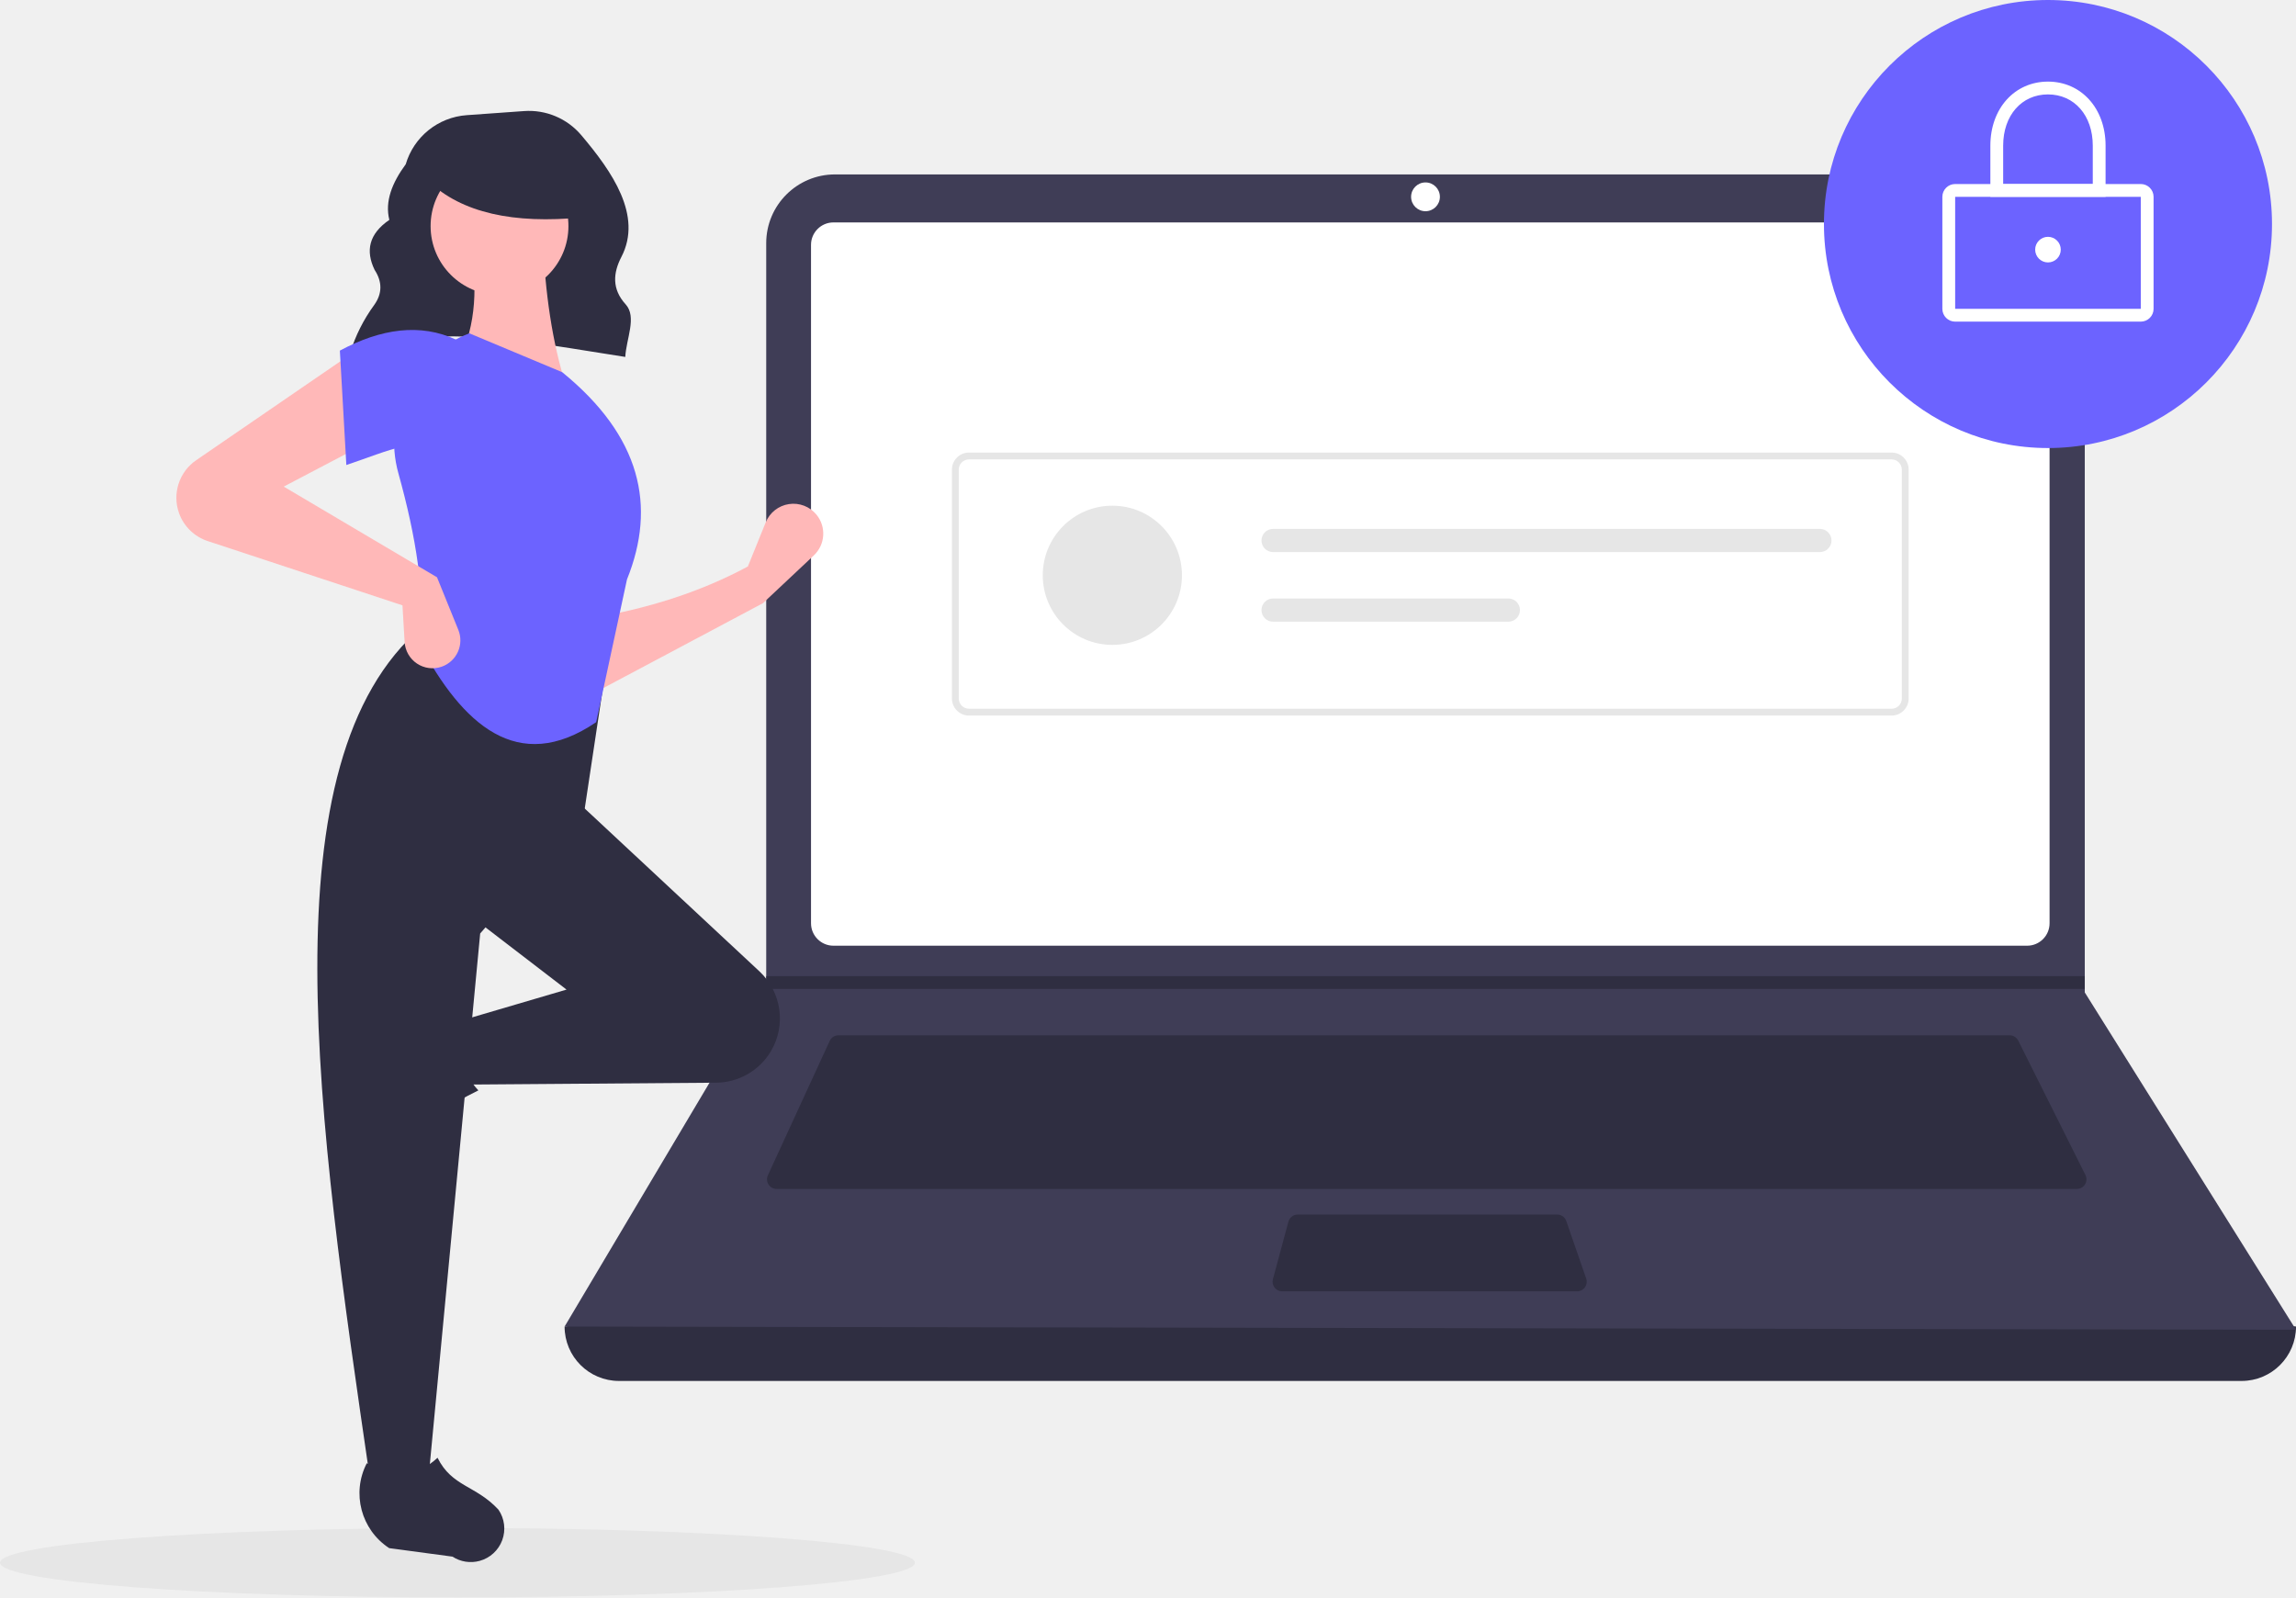
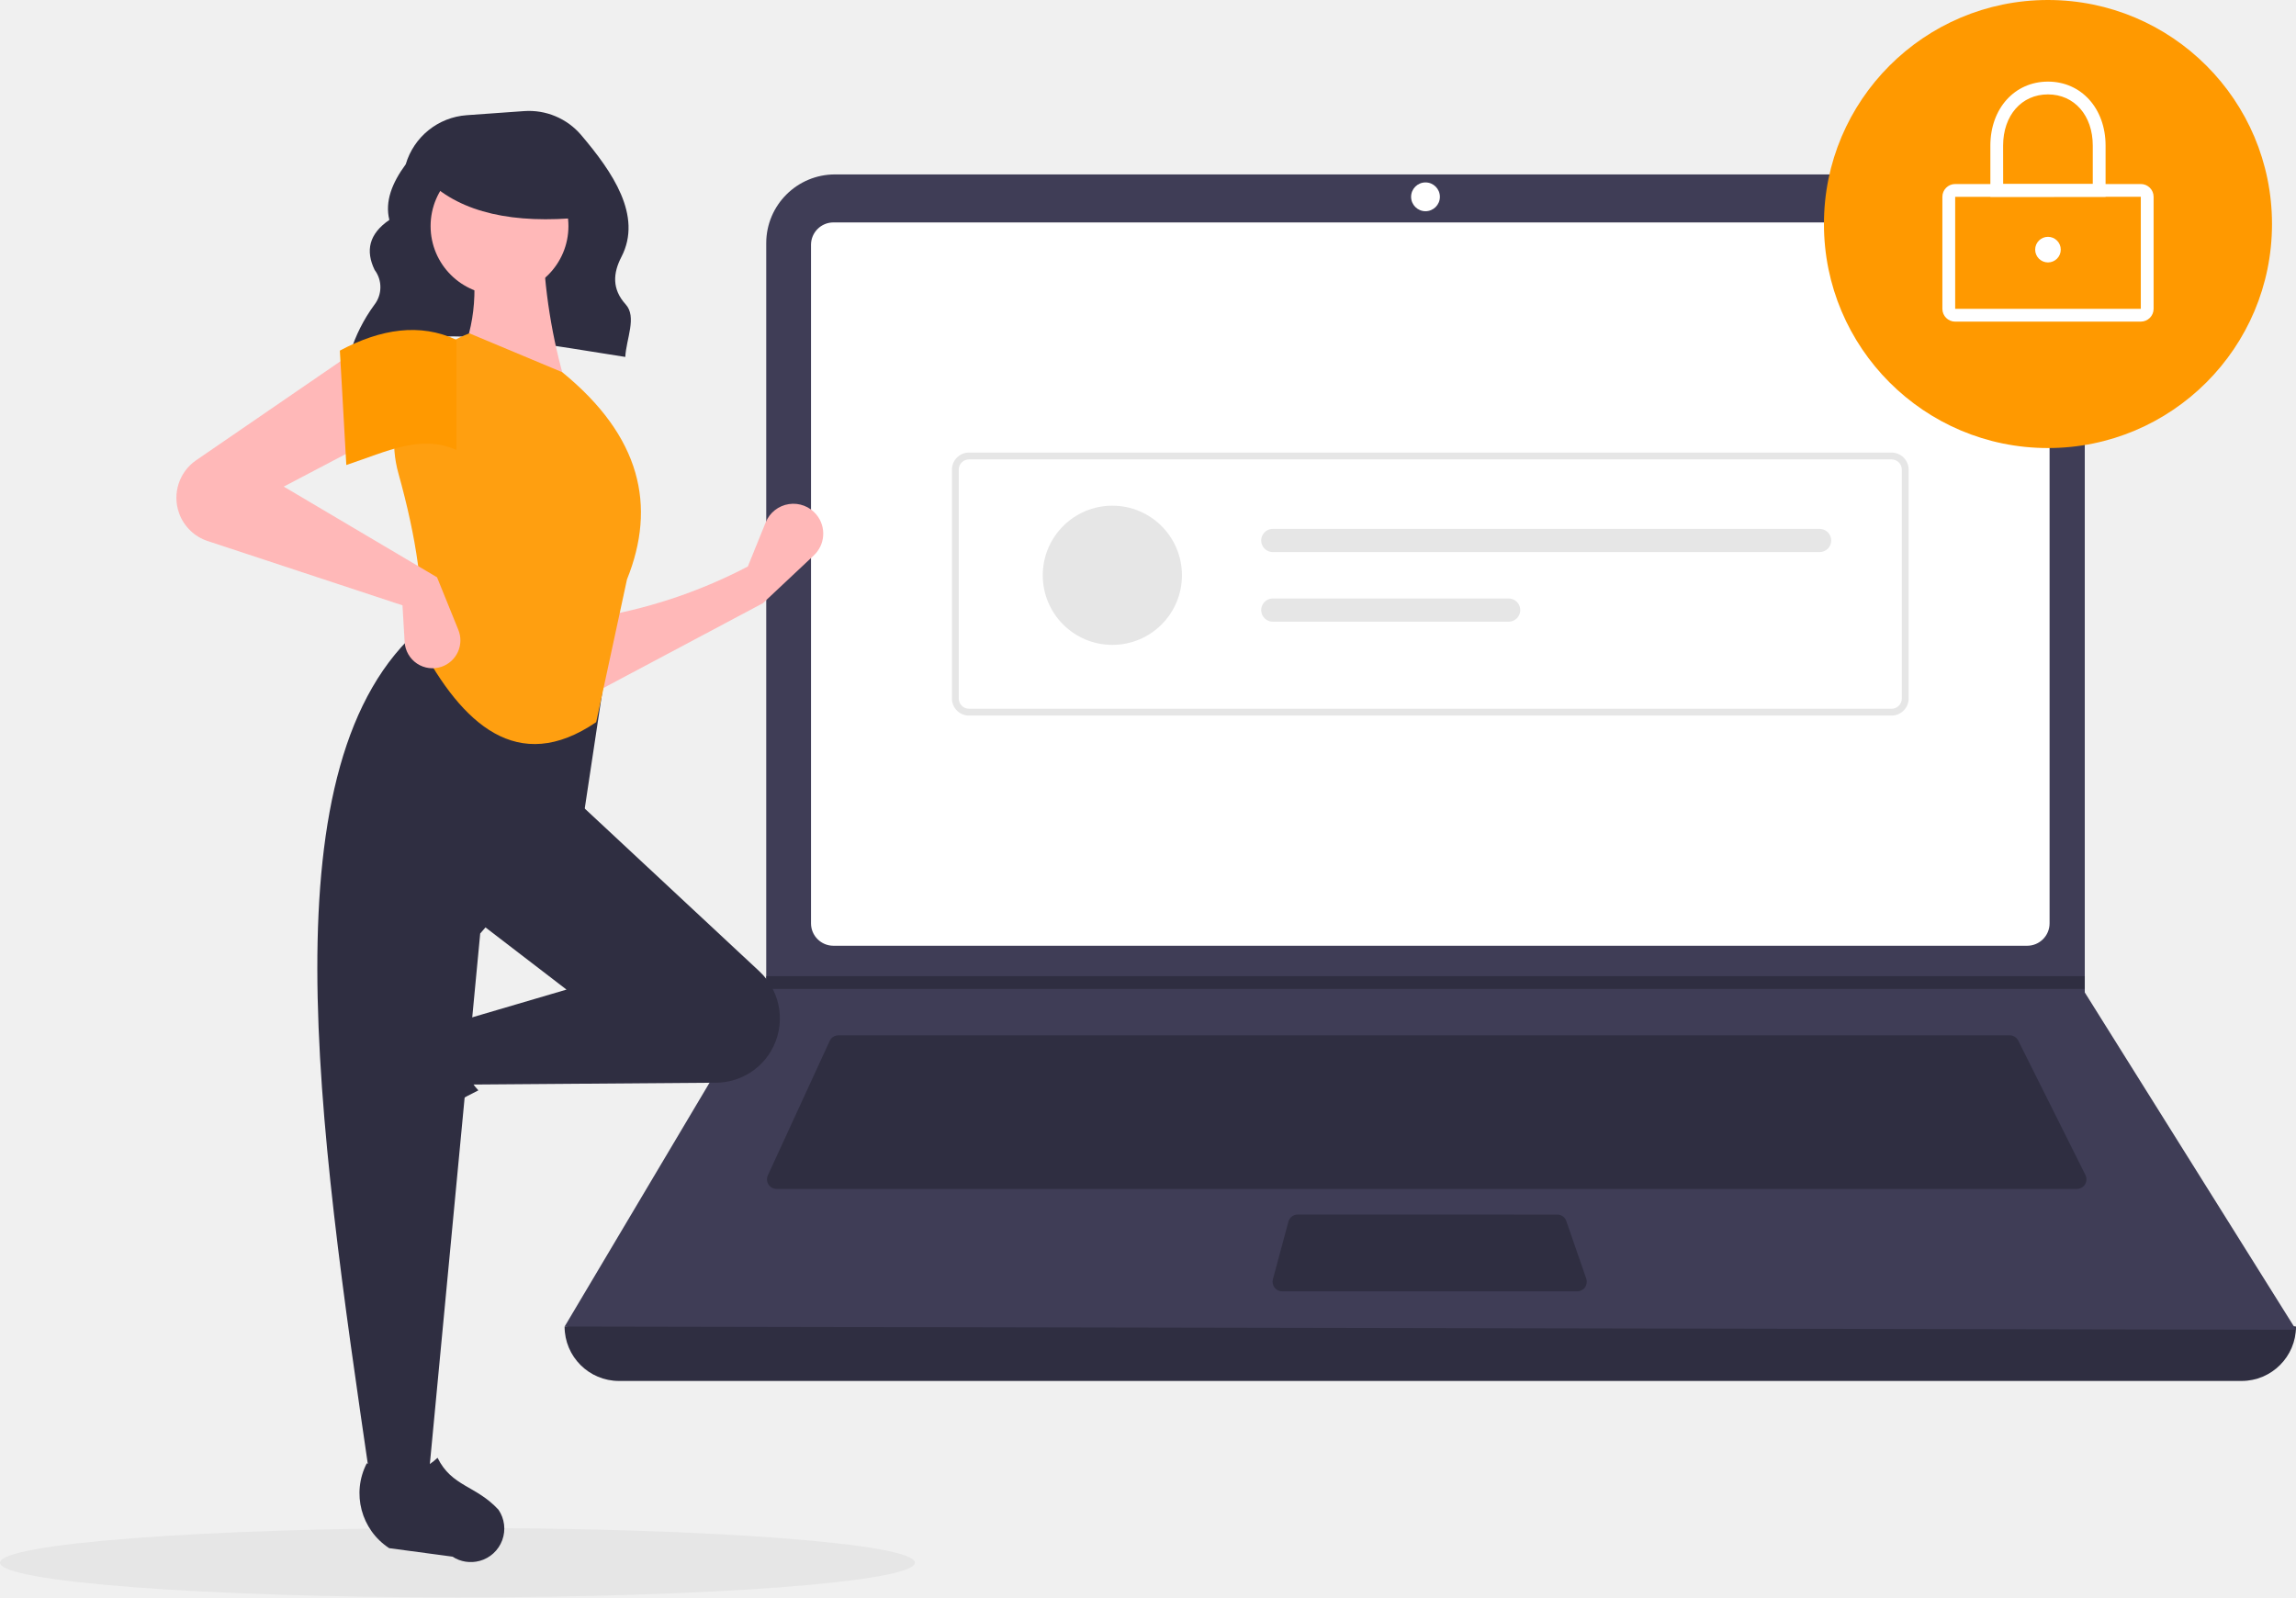
- <svg xmlns="http://www.w3.org/2000/svg" data-name="Layer 1" width="793" height="551.732" viewBox="0 0 793 551.732">
-   <ellipse cx="158" cy="539.732" rx="158" ry="12" fill="#e6e6e6" />
-   <path d="M324.272,296.554c27.497-11.695,61.744-4.285,95.191.858.311-6.228,4.084-13.808.132-18.153-4.801-5.279-4.359-10.825-1.47-16.404,7.388-14.265-3.197-29.444-13.884-42.065a23.669,23.669,0,0,0-19.755-8.292l-19.797,1.414A23.709,23.709,0,0,0,343.635,230.859v0c-4.727,6.429-7.257,12.841-5.664,19.219-7.081,4.839-8.27,10.68-5.089,17.264,2.698,4.146,2.669,8.182-.123,12.106a55.891,55.891,0,0,0-8.31,16.506Z" transform="translate(-203.5 -174.1342)" fill="#2f2e41" />
-   <path d="M977.709,651.097H417.291A18.791,18.791,0,0,1,398.5,632.306h0q304.727-35.415,598,0h0A18.791,18.791,0,0,1,977.709,651.097Z" transform="translate(-203.5 -174.1342)" fill="#2f2e41" />
-   <path d="M996.5,633.412l-598-1.105,69.306-116.616.332-.553V258.131a23.752,23.752,0,0,1,23.754-23.754H899.792a23.752,23.752,0,0,1,23.754,23.754V516.906Z" transform="translate(-203.5 -174.1342)" fill="#3f3d56" />
-   <path d="M491.35,250.957a7.746,7.746,0,0,0-7.738,7.738V493.031a7.747,7.747,0,0,0,7.738,7.738H903.65a7.747,7.747,0,0,0,7.738-7.738V258.694a7.747,7.747,0,0,0-7.738-7.738Z" transform="translate(-203.5 -174.1342)" fill="#fff" />
-   <path d="M493.078,531.718a3.325,3.325,0,0,0-3.013,1.93l-21.355,46.425a3.316,3.316,0,0,0,3.012,4.702H920.814a3.316,3.316,0,0,0,2.965-4.799L900.567,533.551a3.299,3.299,0,0,0-2.965-1.833Z" transform="translate(-203.5 -174.1342)" fill="#2f2e41" />
-   <circle cx="492.342" cy="67.98" r="4.974" fill="#fff" />
-   <path d="M651.7,593.619a3.321,3.321,0,0,0-3.202,2.454l-5.357,19.896a3.316,3.316,0,0,0,3.202,4.179h101.874a3.315,3.315,0,0,0,3.133-4.401l-6.887-19.896a3.318,3.318,0,0,0-3.134-2.231Z" transform="translate(-203.5 -174.1342)" fill="#2f2e41" />
-   <polygon points="720.046 337.135 720.046 341.556 264.306 341.556 264.649 341.004 264.649 337.135 720.046 337.135" fill="#2f2e41" />
-   <circle cx="707.335" cy="77.375" r="77.375" fill="#6c63ff" />
-   <path d="M942.89,285.223H878.779a4.426,4.426,0,0,1-4.421-4.421V242.114a4.426,4.426,0,0,1,4.421-4.421H942.89a4.426,4.426,0,0,1,4.421,4.421v38.688A4.426,4.426,0,0,1,942.89,285.223Zm-64.111-43.109v38.688h64.114L942.89,242.114Z" transform="translate(-203.5 -174.1342)" fill="#fff" />
-   <path d="M930.731,242.114h-39.793V224.428c0-12.81,8.368-22.107,19.896-22.107s19.896,9.297,19.896,22.107Zm-35.372-4.421h30.95V224.428c0-10.413-6.363-17.686-15.475-17.686s-15.475,7.273-15.475,17.686Z" transform="translate(-203.5 -174.1342)" fill="#fff" />
-   <circle cx="707.335" cy="86.218" r="4.421" fill="#fff" />
-   <path d="M856.82,421.284H538.18a5.908,5.908,0,0,1-5.901-5.901V336.342a5.908,5.908,0,0,1,5.901-5.901H856.82a5.908,5.908,0,0,1,5.901,5.901V415.383A5.908,5.908,0,0,1,856.82,421.284Zm-318.64-88.482a3.544,3.544,0,0,0-3.54,3.54V415.383a3.544,3.544,0,0,0,3.54,3.54H856.82a3.544,3.544,0,0,0,3.54-3.54V336.342a3.544,3.544,0,0,0-3.54-3.54Z" transform="translate(-203.5 -174.1342)" fill="#e6e6e6" />
-   <circle cx="384.19" cy="198.695" r="24.036" fill="#e6e6e6" />
-   <path d="M643.203,356.805a4.006,4.006,0,1,0,0,8.012H832.061a4.006,4.006,0,0,0,0-8.012Z" transform="translate(-203.5 -174.1342)" fill="#e6e6e6" />
-   <path d="M643.203,380.842a4.006,4.006,0,1,0,0,8.012H724.469a4.006,4.006,0,1,0,0-8.012Z" transform="translate(-203.5 -174.1342)" fill="#e6e6e6" />
-   <path d="M467.022,382.462,408.119,413.778l-.746-26.096c19.226-3.209,37.517-8.797,54.429-17.895l6.16-15.22a10.318,10.318,0,0,1,17.536-2.678l0,0a10.318,10.318,0,0,1-.908,14.069Z" transform="translate(-203.5 -174.1342)" fill="#ffb8b8" />
-   <path d="M323.098,563.267v0a11.574,11.574,0,0,1,1.469-9.363l12.939-19.858a22.612,22.612,0,0,1,29.335-7.739h0c-5.438,9.256-4.68,17.377,1.878,24.434a117.631,117.631,0,0,0-27.936,19.045A11.574,11.574,0,0,1,323.098,563.267Z" transform="translate(-203.5 -174.1342)" fill="#2f2e41" />
-   <path d="M469.705,537.303l0,0a22.203,22.203,0,0,1-18.871,10.779l-85.96.651-3.728-21.623,38.026-11.184-32.061-24.605L402.154,450.313l63.65,59.324A22.203,22.203,0,0,1,469.705,537.303Z" transform="translate(-203.5 -174.1342)" fill="#2f2e41" />
-   <path d="M351.453,685.179H331.321c-18.075-123.898-36.474-248.142,17.895-294.515l64.122,10.439L405.136,455.532l-35.789,41.008Z" transform="translate(-203.5 -174.1342)" fill="#2f2e41" />
-   <path d="M369.149,713.246h0a11.574,11.574,0,0,1-9.363-1.469l-21.859-2.938a22.612,22.612,0,0,1-7.741-29.335v0c9.257,5.437,17.377,4.679,24.434-1.879,4.986,10.067,13.201,9.453,21.047,17.935A11.574,11.574,0,0,1,369.149,713.246Z" transform="translate(-203.5 -174.1342)" fill="#2f2e41" />
-   <path d="M399.172,307.902l-37.28-8.947c6.192-12.674,6.702-26.776,3.728-41.754l25.351-.746C391.764,275.08,394.167,292.481,399.172,307.902Z" transform="translate(-203.5 -174.1342)" fill="#ffb8b8" />
-   <path d="M409.418,423.552c-27.139,18.493-46.314.633-60.947-26.923,2.033-16.862-1.259-37.041-7.357-58.966a40.138,40.138,0,0,1,24.506-48.401h0l32.061,13.421c27.224,22.19,32.582,46.227,22.368,71.578Z" transform="translate(-203.5 -174.1342)" fill="#6c63ff" />
-   <path d="M331.321,326.542,301.497,342.2l52.938,31.316,7.366,18.17a9.637,9.637,0,0,1-5.789,12.731h0a9.637,9.637,0,0,1-12.762-8.544l-.745-12.663-67.284-22.204a15.733,15.733,0,0,1-9.873-9.611v0a15.733,15.733,0,0,1,5.903-18.303l54.105-37.118Z" transform="translate(-203.5 -174.1342)" fill="#ffb8b8" />
-   <path d="M361.146,329.524c-12.439-5.451-23.749.47-38.026,5.219l-2.237-39.517c14.176-7.556,27.692-9.593,40.263-3.728Z" transform="translate(-203.5 -174.1342)" fill="#6c63ff" />
-   <circle cx="172.525" cy="78.093" r="23.802" fill="#ffb8b8" />
-   <path d="M404.5,249.224c-23.566,2.308-41.523-1.546-53-12.52v-8.838h51Z" transform="translate(-203.5 -174.1342)" fill="#2f2e41" />
+ <svg xmlns="http://www.w3.org/2000/svg" id="illust" width="379" height="263.69" viewBox="0 0 379 263.69">
+   <ellipse id="Ellipse_1" data-name="Ellipse 1" cx="75.513" cy="5.735" rx="75.513" ry="5.735" transform="translate(0 252.22)" fill="#e6e6e6" />
+   <path id="Path_1" data-name="Path 1" d="M154.98,141.733c13.142-5.59,29.51-2.048,45.495.41.149-2.977,1.952-6.6.063-8.676-2.295-2.523-2.083-5.174-.7-7.84,3.531-6.818-1.528-14.072-6.636-20.1a11.312,11.312,0,0,0-9.442-3.963l-9.462.676a11.331,11.331,0,0,0-10.062,8.1h0c-2.259,3.073-3.469,6.137-2.707,9.185-3.384,2.313-3.953,5.1-2.432,8.251a4.743,4.743,0,0,1-.059,5.786,26.712,26.712,0,0,0-3.972,7.889Z" transform="translate(-97.259 -83.224)" fill="#2f2e41" />
+   <path id="Path_2" data-name="Path 2" d="M467.278,311.18H199.437a8.981,8.981,0,0,1-8.981-8.981h0q145.639-16.926,285.8,0h0a8.981,8.981,0,0,1-8.981,8.981Z" transform="translate(-97.259 -83.224)" fill="#2f2e41" />
+   <path id="Path_3" data-name="Path 3" d="M476.259,302.727l-285.8-.528,33.124-55.734.158-.264V123.369a11.352,11.352,0,0,1,11.354-11.353H430.039a11.352,11.352,0,0,1,11.353,11.354V247.046Z" transform="translate(-97.259 -83.224)" fill="#3f3d56" />
+   <path id="Path_4" data-name="Path 4" d="M234.832,119.94a3.7,3.7,0,0,0-3.7,3.7v112a3.7,3.7,0,0,0,3.7,3.7H431.883a3.7,3.7,0,0,0,3.7-3.7v-112a3.7,3.7,0,0,0-3.7-3.7Z" transform="translate(-97.259 -83.224)" fill="#fff" />
+   <path id="Path_5" data-name="Path 5" d="M235.658,254.125a1.589,1.589,0,0,0-1.44.922l-10.206,22.188a1.585,1.585,0,0,0,1.44,2.247H440.086a1.585,1.585,0,0,0,1.417-2.294L430.41,255a1.577,1.577,0,0,0-1.417-.876Z" transform="translate(-97.259 -83.224)" fill="#2f2e41" />
+   <circle id="Ellipse_2" data-name="Ellipse 2" cx="2.377" cy="2.377" r="2.377" transform="translate(232.929 30.112)" fill="#fff" />
+   <path id="Path_6" data-name="Path 6" d="M311.468,283.709a1.587,1.587,0,0,0-1.53,1.173l-2.56,9.509a1.585,1.585,0,0,0,1.53,2H357.6a1.584,1.584,0,0,0,1.5-2.1l-3.291-9.509a1.586,1.586,0,0,0-1.5-1.066Z" transform="translate(-97.259 -83.224)" fill="#2f2e41" />
+   <path id="Path_7" data-name="Path 7" d="M344.133,161.128v2.113H126.32l.164-.264v-1.849Z" fill="#2f2e41" />
+   <circle id="Ellipse_3" data-name="Ellipse 3" cx="36.98" cy="36.98" r="36.98" transform="translate(301.078 0)" fill="#f90" />
+   <path id="Path_8" data-name="Path 8" d="M450.637,136.317H420a2.115,2.115,0,0,1-2.113-2.113v-18.49A2.115,2.115,0,0,1,420,113.6h30.641a2.115,2.115,0,0,1,2.113,2.113V134.2a2.115,2.115,0,0,1-2.113,2.113ZM420,115.714V134.2h30.642l0-18.49Z" transform="translate(-97.259 -83.224)" fill="#fff" />
+   <path id="Path_9" data-name="Path 9" d="M444.826,115.714H425.808v-8.453c0-6.122,4-10.566,9.509-10.566s9.509,4.443,9.509,10.566ZM427.921,113.6h14.792v-6.34c0-4.977-3.041-8.453-7.4-8.453s-7.4,3.476-7.4,8.453Z" transform="translate(-97.259 -83.224)" fill="#fff" />
+   <circle id="Ellipse_4" data-name="Ellipse 4" cx="2.113" cy="2.113" r="2.113" transform="translate(335.945 39.093)" fill="#fff" />
+   <path id="Path_10" data-name="Path 10" d="M409.5,201.345H257.213a2.823,2.823,0,0,1-2.82-2.82V160.749a2.823,2.823,0,0,1,2.82-2.82H409.5a2.823,2.823,0,0,1,2.82,2.82v37.776A2.823,2.823,0,0,1,409.5,201.345ZM257.213,159.057a1.694,1.694,0,0,0-1.692,1.692v37.776a1.694,1.694,0,0,0,1.692,1.692H409.5a1.694,1.694,0,0,0,1.692-1.692V160.749a1.694,1.694,0,0,0-1.692-1.692Z" transform="translate(-97.259 -83.224)" fill="#e6e6e6" />
+   <circle id="Ellipse_5" data-name="Ellipse 5" cx="11.488" cy="11.488" r="11.488" transform="translate(172.129 83.475)" fill="#e6e6e6" />
+   <path id="Path_11" data-name="Path 11" d="M307.407,170.528a1.915,1.915,0,1,0,0,3.829h90.261a1.915,1.915,0,0,0,0-3.829Z" transform="translate(-97.259 -83.224)" fill="#e6e6e6" />
+   <path id="Path_12" data-name="Path 12" d="M307.407,182.017a1.915,1.915,0,1,0,0,3.829h38.84a1.915,1.915,0,1,0,0-3.829Z" transform="translate(-97.259 -83.224)" fill="#e6e6e6" />
+   <path id="Path_13" data-name="Path 13" d="M223.2,182.791l-28.152,14.967-.356-12.472a83.373,83.373,0,0,0,26.014-8.552l2.944-7.274a4.931,4.931,0,0,1,8.381-1.28h0a4.931,4.931,0,0,1-.434,6.724Z" transform="translate(-97.259 -83.224)" fill="#ffb8b8" />
+   <path id="Path_14" data-name="Path 14" d="M154.419,269.2h0a5.532,5.532,0,0,1,.7-4.475l6.184-9.491a10.807,10.807,0,0,1,14.02-3.7h0c-2.6,4.424-2.237,8.3.9,11.678a56.218,56.218,0,0,0-13.352,9.1,5.532,5.532,0,0,1-8.452-3.115Z" transform="translate(-97.259 -83.224)" fill="#2f2e41" />
+   <path id="Path_15" data-name="Path 15" d="M224.487,256.794h0a10.612,10.612,0,0,1-9.019,5.152l-41.083.311L172.6,251.923l18.174-5.345-15.323-11.76,16.748-19.6,30.42,28.353a10.612,10.612,0,0,1,1.864,13.222Z" transform="translate(-97.259 -83.224)" fill="#2f2e41" />
+   <path id="Path_16" data-name="Path 16" d="M167.971,327.469h-9.622c-8.639-59.215-17.432-118.595,8.552-140.758l30.646,4.989-3.92,26.014-17.1,19.6Z" transform="translate(-97.259 -83.224)" fill="#2f2e41" />
+   <path id="Path_17" data-name="Path 17" d="M176.428,340.883h0a5.532,5.532,0,0,1-4.475-.7l-10.447-1.4a10.807,10.807,0,0,1-3.7-14.02h0c4.424,2.6,8.305,2.236,11.678-.9,2.383,4.812,6.309,4.518,10.059,8.572a5.531,5.531,0,0,1-3.115,8.453Z" transform="translate(-97.259 -83.224)" fill="#2f2e41" />
+   <path id="Path_18" data-name="Path 18" d="M190.777,147.156,172.96,142.88c2.959-6.057,3.2-12.8,1.782-19.956l12.116-.356A93.02,93.02,0,0,0,190.777,147.156Z" transform="translate(-97.259 -83.224)" fill="#ffb8b8" />
+   <path id="Path_19" data-name="Path 19" d="M195.674,202.429c-12.97,8.838-22.135.3-29.129-12.868.972-8.059-.6-17.7-3.516-28.182a19.183,19.183,0,0,1,11.712-23.132h0l15.323,6.414c13.011,10.605,15.572,22.093,10.69,34.21Z" transform="translate(-97.259 -83.224)" fill="#ff9f10" />
+   <path id="Path_20" data-name="Path 20" d="M158.349,156.065,144.1,163.548l25.3,14.967,3.52,8.684a4.606,4.606,0,0,1-2.767,6.085h0a4.606,4.606,0,0,1-6.1-4.084l-.356-6.052-32.157-10.612a7.519,7.519,0,0,1-4.718-4.594h0a7.519,7.519,0,0,1,2.821-8.747l25.858-17.74Z" transform="translate(-97.259 -83.224)" fill="#ffb8b8" />
+   <path id="Path_21" data-name="Path 21" d="M172.6,157.49c-5.945-2.605-11.351.225-18.174,2.494L153.36,141.1c6.775-3.611,13.235-4.585,19.243-1.782Z" transform="translate(-97.259 -83.224)" fill="#f90" />
+   <circle id="Ellipse_6" data-name="Ellipse 6" cx="11.376" cy="11.376" r="11.376" transform="translate(71.079 25.947)" fill="#ffb8b8" />
+   <path id="Path_22" data-name="Path 22" d="M193.323,119.112c-11.263,1.1-19.845-.739-25.33-5.984V108.9h24.375Z" transform="translate(-97.259 -83.224)" fill="#2f2e41" />
</svg>
